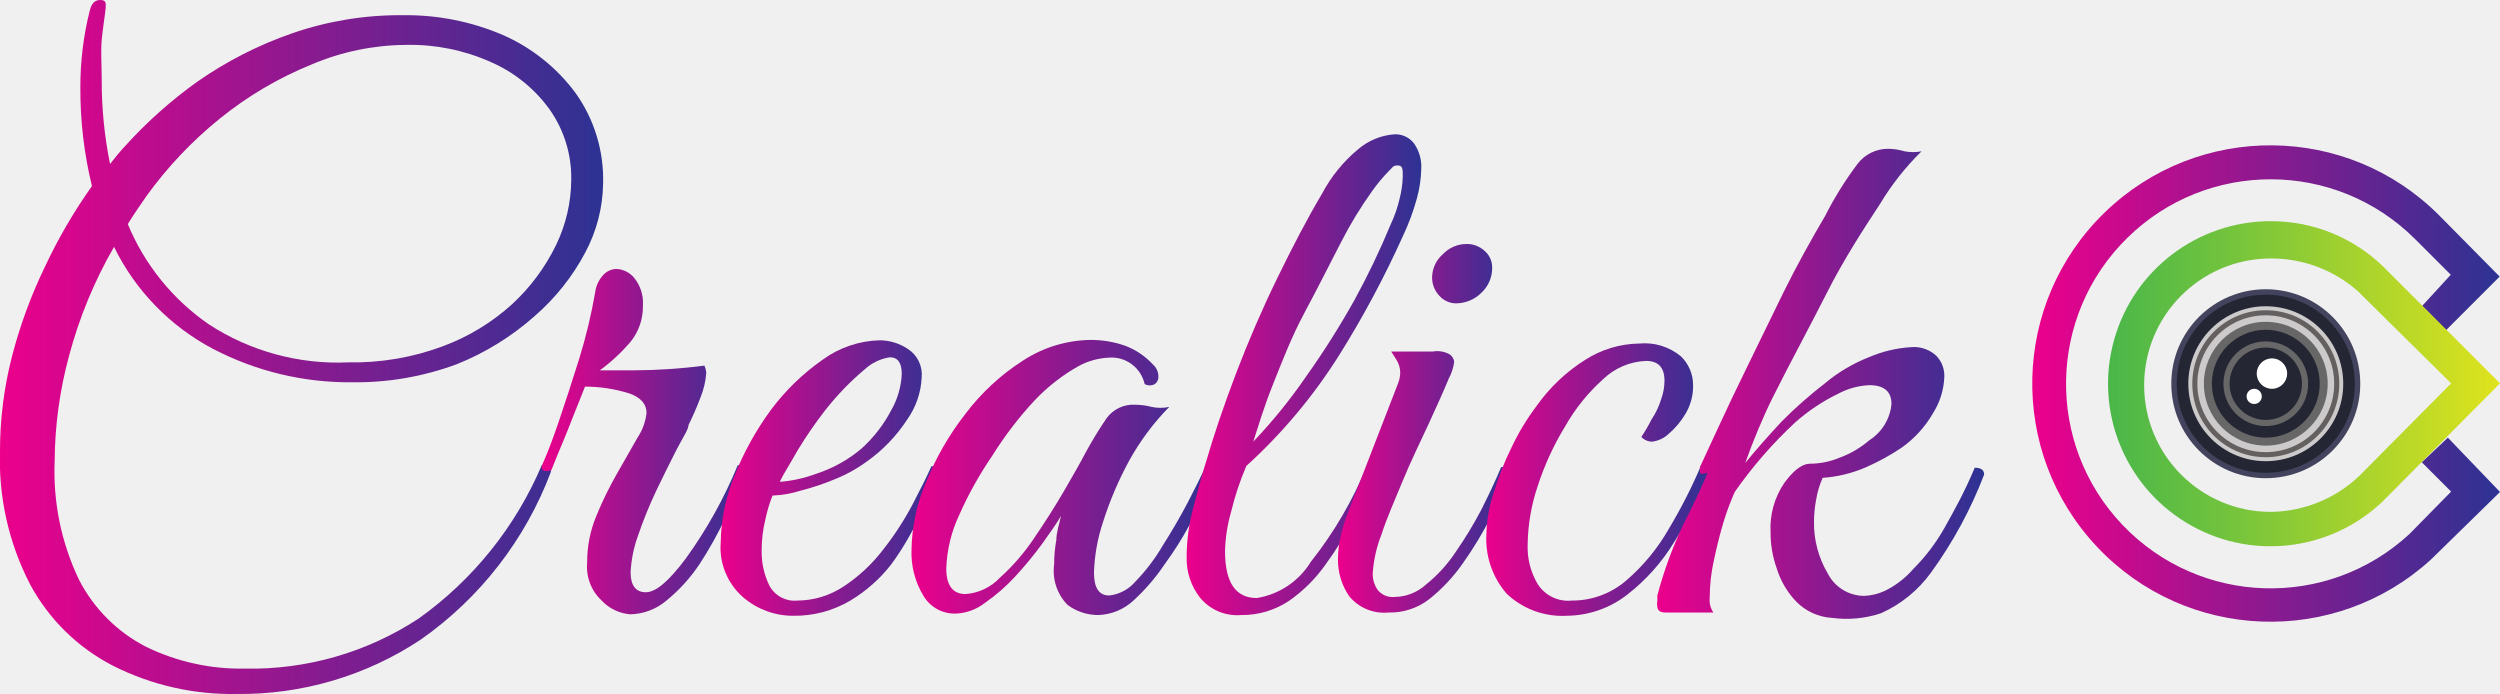
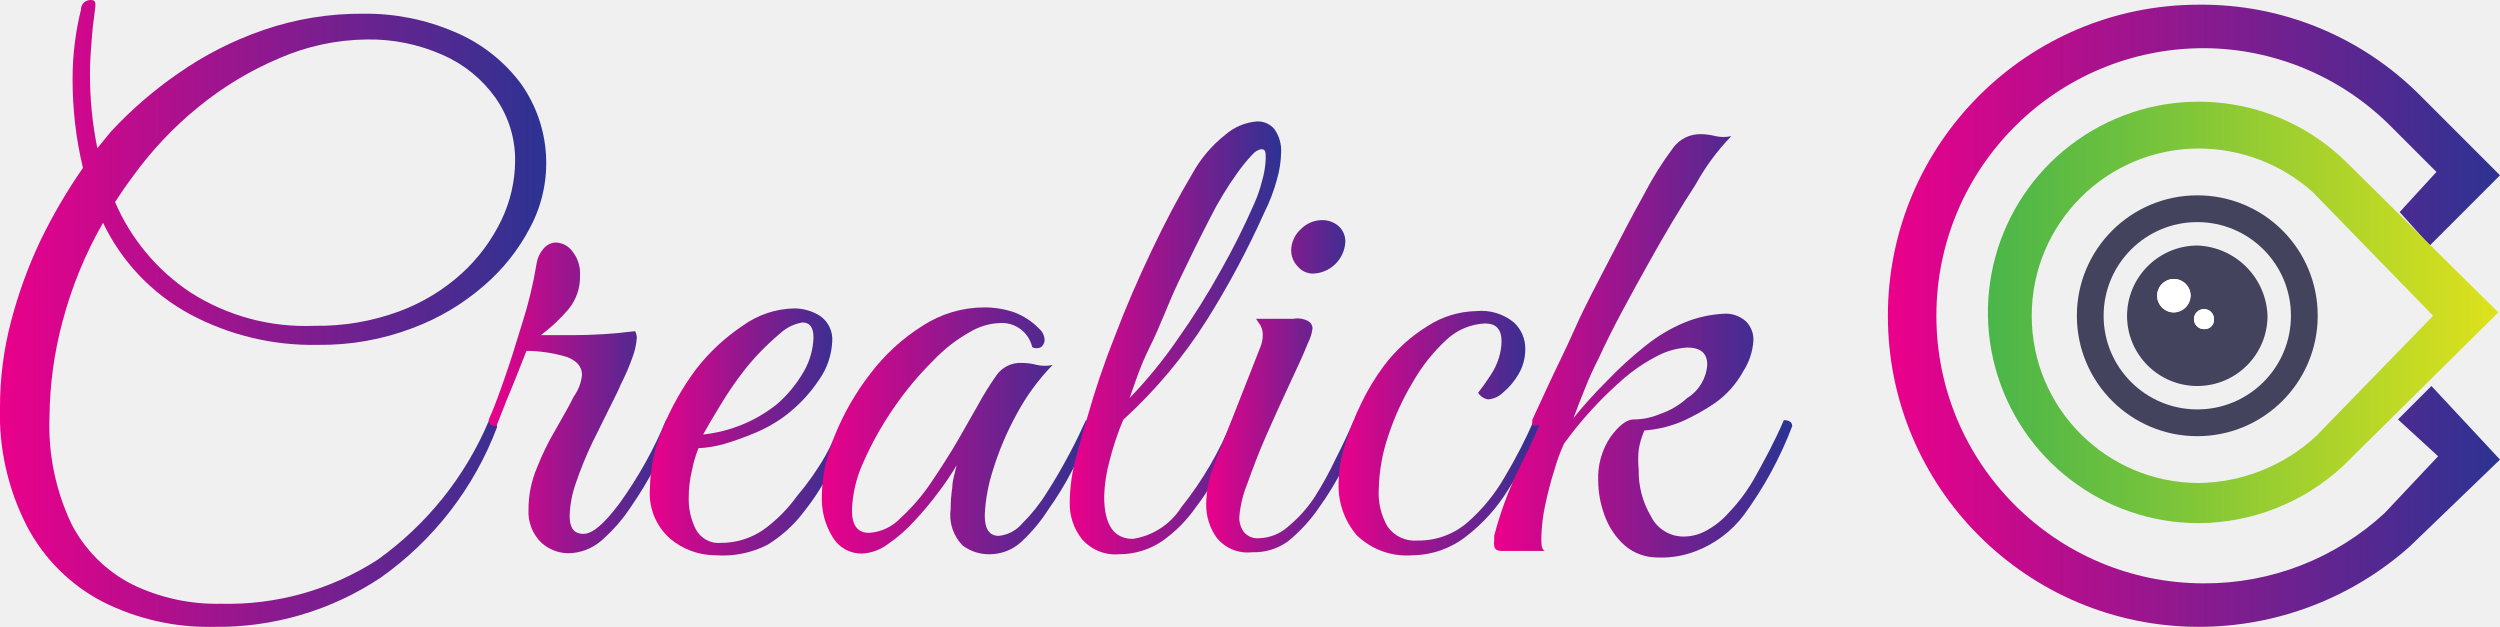
- <svg xmlns="http://www.w3.org/2000/svg" xmlns:xlink="http://www.w3.org/1999/xlink" viewBox="0 0 69.06 19.17">
+ <svg xmlns="http://www.w3.org/2000/svg" xmlns:xlink="http://www.w3.org/1999/xlink" id="Layer_1" data-name="Layer 1" viewBox="0 0 74.74 18.74">
  <defs>
-     <linearGradient id="a" x1="0.38" y1="9.99" x2="17.07" y2="9.99" gradientUnits="userSpaceOnUse">
-       <stop offset="0" stop-color="#ec008c" />
-       <stop offset="1" stop-color="#2c3393" />
+     <linearGradient id="linear-gradient" x1="56.8" y1="12.3" x2="75.04" y2="12.3" gradientTransform="matrix(1, 0, 0, -1, 0, 22)" gradientUnits="userSpaceOnUse">
+       <stop offset="0" stop-color="#eb008b" />
+       <stop offset="1" stop-color="#2c3392" />
    </linearGradient>
-     <linearGradient id="b" x1="15.35" y1="12.6" x2="21.04" y2="12.6" xlink:href="#a" />
-     <linearGradient id="c" x1="20.29" y1="13.62" x2="26.42" y2="13.62" xlink:href="#a" />
-     <linearGradient id="d" x1="25.56" y1="13.61" x2="33.94" y2="13.61" xlink:href="#a" />
-     <linearGradient id="e" x1="33.16" y1="10.76" x2="39.65" y2="10.76" xlink:href="#a" />
-     <linearGradient id="f" x1="37.34" y1="12.24" x2="42.1" y2="12.24" xlink:href="#a" />
-     <linearGradient id="g" x1="41.39" y1="13.66" x2="47.63" y2="13.66" xlink:href="#a" />
-     <linearGradient id="h" x1="46.16" y1="11.01" x2="55.19" y2="11.01" xlink:href="#a" />
-     <linearGradient id="i" x1="56.54" y1="11.01" x2="69.44" y2="11.01" xlink:href="#a" />
-     <linearGradient id="j" x1="58.62" y1="11.01" x2="69.44" y2="11.01" gradientUnits="userSpaceOnUse">
-       <stop offset="0.01" stop-color="#4bb749" />
-       <stop offset="0.3" stop-color="#72c33d" />
-       <stop offset="0.93" stop-color="#d4e020" />
-       <stop offset="1" stop-color="#e0e31c" />
+     <linearGradient id="linear-gradient-2" x1="59.75" y1="12.4" x2="75.04" y2="12.4" gradientTransform="matrix(1, 0, 0, -1, 0, 22)" gradientUnits="userSpaceOnUse">
+       <stop offset="0.01" stop-color="#4bb649" />
+       <stop offset="0.3" stop-color="#72c23d" />
+       <stop offset="0.93" stop-color="#d4df1f" />
+       <stop offset="1" stop-color="#dfe21c" />
    </linearGradient>
+     <linearGradient id="linear-gradient-3" x1="0.31" y1="9.61" x2="16.6" y2="9.61" gradientTransform="matrix(1, 0, 0, 1, 0, 0)" xlink:href="#linear-gradient" />
+     <linearGradient id="linear-gradient-4" x1="14.92" y1="12.15" x2="20.47" y2="12.15" gradientTransform="matrix(1, 0, 0, 1, 0, 0)" xlink:href="#linear-gradient" />
+     <linearGradient id="linear-gradient-5" x1="19.74" y1="13.15" x2="25.72" y2="13.15" gradientTransform="matrix(1, 0, 0, 1, 0, 0)" xlink:href="#linear-gradient" />
+     <linearGradient id="linear-gradient-6" x1="24.88" y1="13.14" x2="33.05" y2="13.14" gradientTransform="matrix(1, 0, 0, 1, 0, 0)" xlink:href="#linear-gradient" />
+     <linearGradient id="linear-gradient-7" x1="32.29" y1="10.36" x2="38.63" y2="10.36" gradientTransform="matrix(1, 0, 0, 1, 0, 0)" xlink:href="#linear-gradient" />
+     <linearGradient id="linear-gradient-8" x1="36.37" y1="11.81" x2="41.02" y2="11.81" gradientTransform="matrix(1, 0, 0, 1, 0, 0)" xlink:href="#linear-gradient" />
+     <linearGradient id="linear-gradient-9" x1="40.33" y1="13.19" x2="46.41" y2="13.19" gradientTransform="matrix(1, 0, 0, 1, 0, 0)" xlink:href="#linear-gradient" />
+     <linearGradient id="linear-gradient-10" x1="44.98" y1="10.6" x2="53.79" y2="10.6" gradientTransform="matrix(1, 0, 0, 1, 0, 0)" xlink:href="#linear-gradient" />
  </defs>
-   <path d="M6.91,19.58a7.27,7.27,0,0,1-3.39-.77,5.41,5.41,0,0,1-2.31-2.26,7.48,7.48,0,0,1-.83-3.69,10.47,10.47,0,0,1,.33-2.6,13.34,13.34,0,0,1,.92-2.5A14.39,14.39,0,0,1,2.92,5.55,11.23,11.23,0,0,1,2.6,2.82,8.61,8.61,0,0,1,2.86.7C2.91.5,3,.41,3.15.41s.16.07.15.21-.08.57-.11.89,0,.69,0,1.12a11.45,11.45,0,0,0,.23,2.31c.14-.18.28-.35.42-.5a12.4,12.4,0,0,1,2-1.78A10.69,10.69,0,0,1,8.45,1.33a9.09,9.09,0,0,1,3.06-.5,6.78,6.78,0,0,1,2.77.55,5,5,0,0,1,2,1.6,4.11,4.11,0,0,1,.76,2.51,4.16,4.16,0,0,1-.49,1.89,6.11,6.11,0,0,1-1.41,1.77A7.36,7.36,0,0,1,13,10.47a8,8,0,0,1-2.89.5,8.13,8.13,0,0,1-3.84-.92A6.33,6.33,0,0,1,3.53,7.23a12.41,12.41,0,0,0-1.24,3,11.36,11.36,0,0,0-.4,2.91,6.93,6.93,0,0,0,.67,3.28,4.28,4.28,0,0,0,1.86,1.86,6,6,0,0,0,2.72.6,8.45,8.45,0,0,0,4.8-1.38,10,10,0,0,0,3.41-4.25c.17,0,.25.06.25.19A9.93,9.93,0,0,1,12,18.08,9,9,0,0,1,6.91,19.58ZM4.43,5.82c-.18.26-.36.52-.52.78A6.28,6.28,0,0,0,6.15,9.37,6.52,6.52,0,0,0,10,10.42a7.09,7.09,0,0,0,2.6-.44,5.9,5.9,0,0,0,1.93-1.17,5.49,5.49,0,0,0,1.21-1.63,4.19,4.19,0,0,0,.42-1.8,3.27,3.27,0,0,0-.6-1.95,3.94,3.94,0,0,0-1.63-1.31,5.45,5.45,0,0,0-2.33-.47,6.78,6.78,0,0,0-2.61.54A10,10,0,0,0,6.46,3.68,11.1,11.1,0,0,0,4.43,5.82Z" transform="translate(-0.38 -0.41)" style="fill:url(#a)" />
-   <path d="M15.37,13.22c.11-.24.26-.62.44-1.15s.37-1.11.57-1.75a14.6,14.6,0,0,0,.44-1.83A.87.87,0,0,1,17.05,8a.5.5,0,0,1,.36-.16.67.67,0,0,1,.5.26,1.09,1.09,0,0,1,.23.75,1.54,1.54,0,0,1-.34,1,5,5,0,0,1-.85.79l.44,0h.5a15.7,15.7,0,0,0,1.95-.13.67.67,0,0,1,.05.19,2.21,2.21,0,0,1-.16.69,7.86,7.86,0,0,1-.33.76c0,.12-.16.35-.33.68s-.35.7-.55,1.11A12,12,0,0,0,18,15.22a3.43,3.43,0,0,0-.2,1c0,.36.14.55.42.55s.64-.31,1.11-.94a12.52,12.52,0,0,0,1.43-2.57c.17,0,.25.06.25.19a12,12,0,0,1-.58,1.24A10.66,10.66,0,0,1,19.7,16a4.6,4.6,0,0,1-.91,1,1.6,1.6,0,0,1-1,.38A1.22,1.22,0,0,1,17,17a1.28,1.28,0,0,1-.4-1.06,3.27,3.27,0,0,1,.25-1.27,9.77,9.77,0,0,1,.57-1.17l.57-1a1.54,1.54,0,0,0,.25-.68c0-.25-.16-.43-.47-.54a4.07,4.07,0,0,0-1.23-.19c-.26.64-.44,1.12-.57,1.43s-.25.6-.36.88C15.38,13.47,15.3,13.38,15.37,13.22Z" transform="translate(-0.38 -0.41)" style="fill:url(#b)" />
-   <path d="M22.3,17.42a2.11,2.11,0,0,1-1.39-.51,1.82,1.82,0,0,1-.62-1.53,4.92,4.92,0,0,1,.38-1.83,8.13,8.13,0,0,1,1-1.81,6.25,6.25,0,0,1,1.43-1.39,2.79,2.79,0,0,1,1.59-.54,1.42,1.42,0,0,1,.77.24.84.84,0,0,1,.38.79,2.18,2.18,0,0,1-.4,1.16,4.28,4.28,0,0,1-1.13,1.17,3.93,3.93,0,0,1-.8.45,7,7,0,0,1-1,.34,3.06,3.06,0,0,1-.79.14,3.93,3.93,0,0,0-.2.67,3.55,3.55,0,0,0-.1.86,2.11,2.11,0,0,0,.21.95.79.79,0,0,0,.78.42,2.33,2.33,0,0,0,1.29-.4,4.44,4.44,0,0,0,1.07-1,8.21,8.21,0,0,0,.81-1.24c.22-.42.4-.78.53-1.07.16,0,.25.06.25.19-.18.39-.39.82-.62,1.28A7.83,7.83,0,0,1,25,16a4.11,4.11,0,0,1-1.13,1A3,3,0,0,1,22.3,17.42Zm-.38-3.7a3.66,3.66,0,0,0,1-.22,3.73,3.73,0,0,0,1.26-.7A3.78,3.78,0,0,0,25,11.74a2.2,2.2,0,0,0,.29-1c0-.31-.11-.46-.33-.46a1.31,1.31,0,0,0-.69.33,7.63,7.63,0,0,0-1.1,1.14,11.56,11.56,0,0,0-.75,1.09C22.19,13.25,22,13.54,21.92,13.72Z" transform="translate(-0.38 -0.41)" style="fill:url(#c)" />
-   <path d="M30.72,17.4a1.42,1.42,0,0,1-.85-.28A1.34,1.34,0,0,1,29.5,16a3.55,3.55,0,0,1,.06-.67c0-.21.08-.44.13-.67-.12.21-.3.46-.52.77a10.32,10.32,0,0,1-.75.91,5.1,5.1,0,0,1-.84.73,1.39,1.39,0,0,1-.81.29,1,1,0,0,1-.88-.49,2.29,2.29,0,0,1-.33-1.29,4.91,4.91,0,0,1,.4-1.85,7.84,7.84,0,0,1,1.09-1.89,6.14,6.14,0,0,1,1.59-1.47,3.5,3.5,0,0,1,1.89-.57,2.88,2.88,0,0,1,.93.16,2,2,0,0,1,.77.52.44.44,0,0,1,.15.33.24.24,0,0,1-.1.21.29.29,0,0,1-.28,0,.94.94,0,0,0-1-.73,1.93,1.93,0,0,0-.82.23,5.17,5.17,0,0,0-1.21.94A10.07,10.07,0,0,0,27.79,13a10.25,10.25,0,0,0-.91,1.63,3.75,3.75,0,0,0-.36,1.49c0,.46.18.7.53.7a1.44,1.44,0,0,0,.95-.45,5.84,5.84,0,0,0,.95-1.1c.3-.44.58-.88.83-1.31s.45-.78.59-1.05a11.12,11.12,0,0,1,.58-.95.91.91,0,0,1,.78-.37,1.82,1.82,0,0,1,.46.06,1.15,1.15,0,0,0,.49,0,6.8,6.8,0,0,0-1.11,1.49,9.62,9.62,0,0,0-.72,1.69,4.88,4.88,0,0,0-.25,1.4q0,.63.42.63a1.11,1.11,0,0,0,.72-.38,5.27,5.27,0,0,0,.76-1c.24-.38.47-.77.68-1.17s.38-.75.5-1l.18,0s.08.07.08.17a1.26,1.26,0,0,1-.08.18L33.7,14c-.11.23-.26.53-.46.91A9.36,9.36,0,0,1,32.55,16a5.54,5.54,0,0,1-.86,1A1.5,1.5,0,0,1,30.72,17.4Z" transform="translate(-0.38 -0.41)" style="fill:url(#d)" />
-   <path d="M34.67,17.4a1.33,1.33,0,0,1-1.14-.48,1.74,1.74,0,0,1-.37-1.12,5.28,5.28,0,0,1,.19-1.39c.12-.47.23-.87.33-1.19.23-.79.51-1.62.85-2.51s.72-1.77,1.14-2.63.82-1.63,1.23-2.32a4.07,4.07,0,0,1,1-1.23,1.74,1.74,0,0,1,1-.41.65.65,0,0,1,.54.25,1.12,1.12,0,0,1,.2.72,3.3,3.3,0,0,1-.12.8,6.33,6.33,0,0,1-.39,1.05,27.39,27.39,0,0,1-1.75,3.27,14.71,14.71,0,0,1-2.57,3.07,7.76,7.76,0,0,0-.42,1.26,4.34,4.34,0,0,0-.17,1.09c0,.87.29,1.3.88,1.3a2.15,2.15,0,0,0,1.49-1,10.89,10.89,0,0,0,1.56-2.68.45.45,0,0,1,.16,0c.06,0,.09.07.09.16-.16.38-.35.79-.58,1.25A9.55,9.55,0,0,1,37,16a4.1,4.1,0,0,1-1,1A2.33,2.33,0,0,1,34.67,17.4ZM35,12.61a14.44,14.44,0,0,0,1.46-1.8,23,23,0,0,0,1.34-2.12,21.3,21.3,0,0,0,1-2.09,3.5,3.5,0,0,0,.24-.69,2.79,2.79,0,0,0,.09-.63c0-.2,0-.3-.14-.3s-.14.06-.25.16a4.48,4.48,0,0,0-.45.54,11,11,0,0,0-.87,1.43c-.31.6-.63,1.24-1,1.93s-.62,1.35-.88,2S35.14,12.19,35,12.61Z" transform="translate(-0.38 -0.41)" style="fill:url(#e)" />
-   <path d="M38.74,17.33a1.25,1.25,0,0,1-1.09-.45,1.77,1.77,0,0,1-.31-1,2.85,2.85,0,0,1,.07-.64,4.27,4.27,0,0,1,.18-.6L39,11a.88.88,0,0,0,.06-.29.67.67,0,0,0-.11-.37l-.14-.22,1.15,0a.71.71,0,0,1,.45.07.28.28,0,0,1,.14.22,1.35,1.35,0,0,1-.15.46c-.14.34-.33.76-.56,1.26s-.48,1-.71,1.56-.43,1-.59,1.49a3.56,3.56,0,0,0-.24,1.07.76.76,0,0,0,.14.46.53.53,0,0,0,.47.19,1.31,1.31,0,0,0,.87-.35,3.91,3.91,0,0,0,.81-.89,11,11,0,0,0,.71-1.17c.21-.42.4-.82.55-1.18.17,0,.25.06.25.19q-.21.53-.54,1.2a10.22,10.22,0,0,1-.77,1.27,4.7,4.7,0,0,1-.94,1A1.76,1.76,0,0,1,38.74,17.33Zm1.87-8.54a.62.62,0,0,1-.47-.21.73.73,0,0,1-.2-.51.86.86,0,0,1,.3-.64.9.9,0,0,1,.65-.28.71.71,0,0,1,.5.19.6.6,0,0,1,.21.48.93.93,0,0,1-.29.67A1,1,0,0,1,40.61,8.79Z" transform="translate(-0.38 -0.41)" style="fill:url(#f)" />
-   <path d="M43.66,17.42A2.23,2.23,0,0,1,42,16.81a2.3,2.3,0,0,1-.56-1.64,3.8,3.8,0,0,1,.19-1.11,7.86,7.86,0,0,1,.5-1.28,6.49,6.49,0,0,1,.7-1.16,4.71,4.71,0,0,1,1.34-1.27,2.83,2.83,0,0,1,1.49-.45,1.57,1.57,0,0,1,1.15.35,1.1,1.1,0,0,1,.34.8,1.48,1.48,0,0,1-.21.79,2.21,2.21,0,0,1-.47.56.81.81,0,0,1-.45.21.41.41,0,0,1-.3-.13A4.33,4.33,0,0,0,46,12a2.08,2.08,0,0,0,.27-.57,1.51,1.51,0,0,0,.09-.5c0-.37-.17-.55-.51-.55a1.81,1.81,0,0,0-1.18.5,5.15,5.15,0,0,0-1.05,1.3,7.71,7.71,0,0,0-.76,1.65,5.25,5.25,0,0,0-.28,1.61,2,2,0,0,0,.28,1.11,1,1,0,0,0,.94.45,2.28,2.28,0,0,0,1.51-.56A5.44,5.44,0,0,0,46.49,15a14.08,14.08,0,0,0,.88-1.73.47.47,0,0,1,.17,0c.06,0,.09.07.09.16a11.88,11.88,0,0,1-1,1.95,5.39,5.39,0,0,1-1.29,1.45A2.76,2.76,0,0,1,43.66,17.42Z" transform="translate(-0.38 -0.41)" style="fill:url(#g)" />
-   <path d="M51,17.48a1.52,1.52,0,0,1-1-.45,2.31,2.31,0,0,1-.54-.92,2.91,2.91,0,0,1-.17-1,2.21,2.21,0,0,1,.38-1.36c.25-.34.48-.52.69-.53a2.14,2.14,0,0,0,.82-.16,2.69,2.69,0,0,0,.84-.49,1.33,1.33,0,0,0,.61-1c0-.35-.21-.52-.61-.52a2,2,0,0,0-.85.23,5.28,5.28,0,0,0-1.19.79A12,12,0,0,0,48.3,14a7.54,7.54,0,0,0-.3.8c-.11.36-.2.73-.28,1.11a4.62,4.62,0,0,0-.11,1,.61.61,0,0,0,.1.42H46.39c-.16,0-.23-.06-.23-.19a.16.16,0,0,1,0-.1.85.85,0,0,0,0-.17,11.35,11.35,0,0,1,.7-1.93c.28-.56.5-1,.69-1.47q-.2.06-.21,0a.61.61,0,0,1,0-.16l.5-1.08c.23-.5.5-1.07.82-1.72s.65-1.34,1-2.05S50.43,7,50.8,6.37a9.59,9.59,0,0,1,.89-1.43,1.06,1.06,0,0,1,.85-.42,1.6,1.6,0,0,1,.45.07,1.27,1.27,0,0,0,.47,0,7.32,7.32,0,0,0-1.15,1.46c-.46.7-1,1.53-1.47,2.46s-1,1.9-1.49,2.88c-.14.28-.27.57-.4.88s-.25.62-.36.93c.3-.37.63-.74,1-1.14A12.08,12.08,0,0,1,50.79,11,4.38,4.38,0,0,1,52,10.28,3.47,3.47,0,0,1,53.17,10a.9.9,0,0,1,.7.24.79.79,0,0,1,.22.58,2,2,0,0,1-.31,1,3,3,0,0,1-.86.95,6.2,6.2,0,0,1-1,.55,3.65,3.65,0,0,1-1.19.29,2.29,2.29,0,0,0-.18.6,3.21,3.21,0,0,0-.06.6,2.71,2.71,0,0,0,.38,1.44,1.13,1.13,0,0,0,1,.62,1.49,1.49,0,0,0,.64-.17,2.49,2.49,0,0,0,.72-.57A5.28,5.28,0,0,0,54.09,15c.28-.5.56-1,.84-1.67.17,0,.26.06.26.19a11.77,11.77,0,0,1-1.47,2.71,3.42,3.42,0,0,1-1.38,1.12A3,3,0,0,1,51,17.48Z" transform="translate(-0.38 -0.41)" style="fill:url(#h)" />
-   <path d="M66.18,14.27a4.48,4.48,0,1,1,0-6.48" transform="translate(-0.38 -0.41)" style="fill:none" />
-   <path d="M67.28,13.18l.81.81-1.15,1.17A5.65,5.65,0,1,1,67.08,7l1,1-.79.86.66.67,1.48-1.48L67.76,6.36a6.58,6.58,0,1,0-.22,9.5L69.44,14,68,12.5Z" transform="translate(-0.38 -0.41)" style="fill:url(#i)" />
-   <circle cx="62.59" cy="10.6" r="2.61" style="fill:#43435e" />
-   <circle cx="62.59" cy="10.6" r="2.46" style="fill:#242633" />
-   <circle cx="62.59" cy="10.6" r="2.14" style="fill:#cccacb" />
-   <circle cx="62.59" cy="10.6" r="2.03" style="fill:#64605f" />
-   <circle cx="62.59" cy="10.6" r="1.89" style="fill:#cccacb" />
-   <circle cx="62.59" cy="10.6" r="1.71" style="fill:#676767" />
-   <circle cx="62.59" cy="10.6" r="1.49" style="fill:#242633" />
-   <circle cx="62.59" cy="10.6" r="1.17" style="fill:#676767" />
-   <circle cx="62.59" cy="10.6" r="1" style="fill:#242633" />
-   <circle cx="62.76" cy="10.32" r="0.42" style="fill:#fff" />
-   <circle cx="62.27" cy="10.95" r="0.21" style="fill:#fff" />
-   <path d="M66.22,7.78a4.44,4.44,0,0,0-3.11-1.26,4.49,4.49,0,1,0,3.07,7.76L69.44,11Zm-.66,5.77a3.61,3.61,0,0,1-2.45,1,3.5,3.5,0,1,1,0-7,3.6,3.6,0,0,1,2.41.91L68.09,11Z" transform="translate(-0.38 -0.41)" style="fill:url(#j)" />
+   <path d="M70.45,14.3a6.13,6.13,0,0,1-4.3,1.7,6.3,6.3,0,1,1,4.4-10.8" transform="translate(-0.31 -0.26)" style="fill:none" />
+   <path d="M72,12.8l1.2,1.1-1.6,1.7a7.91,7.91,0,0,1-5.4,2.1,8,8,0,0,1,0-16A7.94,7.94,0,0,1,71.75,4l1.4,1.4-1.1,1.2.9,1,2.1-2.1-2.4-2.4A9.21,9.21,0,0,0,66.05.4a9.3,9.3,0,1,0,0,18.6,9.48,9.48,0,0,0,6.3-2.4l2.7-2.6L73,11.8Z" transform="translate(-0.31 -0.26)" style="fill:url(#linear-gradient)" />
+   <path d="M70.45,5.1a6.3,6.3,0,1,0-4.4,10.8,6.4,6.4,0,0,0,4.3-1.7L75,9.6Zm-.9,8.2a5.27,5.27,0,0,1-3.5,1.4,5,5,0,0,1-5-5,5,5,0,0,1,5-5A5.13,5.13,0,0,1,69.45,6l3.6,3.7Z" transform="translate(-0.31 -0.26)" style="fill:url(#linear-gradient-2)" />
+   <path d="M66,6.1a3.6,3.6,0,1,0,3.6,3.6A3.59,3.59,0,0,0,66,6.1Zm0,6.4a2.8,2.8,0,1,1,2.8-2.8A2.8,2.8,0,0,1,66,12.5Z" transform="translate(-0.31 -0.26)" style="fill:#43435e" />
+   <path d="M66,7.6a2.11,2.11,0,0,0-2.1,2.1,2.1,2.1,0,1,0,4.2,0A2.18,2.18,0,0,0,66,7.6Zm-.7,2a.5.5,0,1,1,.5-.5A.54.54,0,0,1,65.3,9.6Zm.9.5a.3.3,0,1,1,.3-.3A.27.27,0,0,1,66.2,10.1Z" transform="translate(-0.31 -0.26)" style="fill:#43435e" />
+   <circle cx="65.89" cy="9.54" r="0.3" style="fill:#fff" />
+   <circle cx="64.99" cy="8.84" r="0.5" style="fill:#fff" />
+   <path d="M6.68,19a7,7,0,0,1-3.3-.75A5.32,5.32,0,0,1,1.12,16a7.3,7.3,0,0,1-.81-3.59A10.06,10.06,0,0,1,.64,9.87a13.67,13.67,0,0,1,.89-2.44A16,16,0,0,1,2.79,5.28a11.22,11.22,0,0,1-.31-2.66A8.63,8.63,0,0,1,2.73.55c0-.19.15-.29.29-.29s.15.07.14.2-.08.57-.1.88S3,2,3,2.43a11,11,0,0,0,.22,2.26l.41-.5a12.18,12.18,0,0,1,2-1.73,10.21,10.21,0,0,1,2.55-1.3,8.91,8.91,0,0,1,3-.49,6.69,6.69,0,0,1,2.71.54,4.77,4.77,0,0,1,2,1.56,4.1,4.1,0,0,1,.27,4.29,5.85,5.85,0,0,1-1.37,1.73,6.93,6.93,0,0,1-2.15,1.28,7.66,7.66,0,0,1-2.82.5A7.76,7.76,0,0,1,6,9.66,6.1,6.1,0,0,1,3.39,6.92,12.16,12.16,0,0,0,2.18,9.87a11.33,11.33,0,0,0-.39,2.85,6.85,6.85,0,0,0,.65,3.19,4.16,4.16,0,0,0,1.82,1.82,5.77,5.77,0,0,0,2.65.58A8.26,8.26,0,0,0,11.59,17a9.76,9.76,0,0,0,3.33-4.15c.16,0,.25.06.25.18a9.7,9.7,0,0,1-3.48,4.5A8.78,8.78,0,0,1,6.68,19ZM4.27,5.55c-.18.24-.35.49-.52.75A6.16,6.16,0,0,0,6,9a6.37,6.37,0,0,0,3.71,1,7,7,0,0,0,2.53-.43,5.77,5.77,0,0,0,1.88-1.14,5.22,5.22,0,0,0,1.18-1.59,4.14,4.14,0,0,0,.41-1.75,3.21,3.21,0,0,0-.59-1.91,3.8,3.8,0,0,0-1.58-1.28,5.37,5.37,0,0,0-2.28-.46A6.74,6.74,0,0,0,8.66,2,9.94,9.94,0,0,0,6.24,3.46,10.84,10.84,0,0,0,4.27,5.55Z" transform="translate(-0.31 -0.26)" style="fill:url(#linear-gradient-3)" />
+   <path d="M14.94,12.76c.11-.23.25-.61.43-1.12s.36-1.08.55-1.71a12.35,12.35,0,0,0,.43-1.78.9.9,0,0,1,.23-.48.49.49,0,0,1,.35-.16.65.65,0,0,1,.49.26,1.06,1.06,0,0,1,.23.73,1.52,1.52,0,0,1-.34,1,5.21,5.21,0,0,1-.83.78l.43,0h.49a14.91,14.91,0,0,0,1.9-.12.62.62,0,0,1,.05.18,2.16,2.16,0,0,1-.16.68,6.36,6.36,0,0,1-.32.73c-.05.13-.16.35-.32.67s-.34.68-.54,1.09a11.26,11.26,0,0,0-.48,1.18,3.21,3.21,0,0,0-.19,1c0,.35.13.53.41.53s.62-.3,1.08-.91a12.47,12.47,0,0,0,1.4-2.51q.24,0,.24.18c-.15.37-.34.78-.56,1.21a11.66,11.66,0,0,1-.75,1.24,4.9,4.9,0,0,1-.88,1,1.54,1.54,0,0,1-1,.37,1.23,1.23,0,0,1-.78-.31,1.28,1.28,0,0,1-.39-1,3.19,3.19,0,0,1,.25-1.24,7.89,7.89,0,0,1,.55-1.13c.2-.36.39-.67.55-1a1.34,1.34,0,0,0,.25-.65c0-.25-.16-.43-.46-.54a4.22,4.22,0,0,0-1.2-.18c-.25.63-.43,1.09-.56,1.39l-.34.86C15,13,14.87,12.92,14.94,12.76Z" transform="translate(-0.31 -0.26)" style="fill:url(#linear-gradient-4)" />
+   <path d="M21.7,16.86a2.1,2.1,0,0,1-1.36-.5,1.8,1.8,0,0,1-.6-1.49,4.77,4.77,0,0,1,.37-1.78,8.07,8.07,0,0,1,1-1.78A5.91,5.91,0,0,1,22.51,10a2.72,2.72,0,0,1,1.55-.52,1.45,1.45,0,0,1,.76.22.85.85,0,0,1,.37.78,2.16,2.16,0,0,1-.39,1.13,4.43,4.43,0,0,1-1.11,1.15,4.26,4.26,0,0,1-.78.43,8.86,8.86,0,0,1-.94.34,3.48,3.48,0,0,1-.78.13,3.74,3.74,0,0,0-.19.65,3.44,3.44,0,0,0-.1.84,2,2,0,0,0,.21.93.77.77,0,0,0,.76.41,2.23,2.23,0,0,0,1.26-.39,4.42,4.42,0,0,0,1-1A8.08,8.08,0,0,0,25,13.86c.22-.41.39-.75.51-1,.17,0,.25.06.25.18-.18.39-.38.8-.61,1.25a6.89,6.89,0,0,1-.8,1.26,3.94,3.94,0,0,1-1.1,1A2.94,2.94,0,0,1,21.7,16.86Zm-.37-3.61a4.27,4.27,0,0,0,2.2-.9,3.8,3.8,0,0,0,.82-1,2.16,2.16,0,0,0,.28-1q0-.45-.33-.45a1.3,1.3,0,0,0-.67.33,7.56,7.56,0,0,0-1.07,1.1,10.57,10.57,0,0,0-.73,1.07C21.59,12.79,21.43,13.07,21.33,13.25Z" transform="translate(-0.31 -0.26)" style="fill:url(#linear-gradient-5)" />
+   <path d="M29.92,16.83a1.32,1.32,0,0,1-.83-.26,1.3,1.3,0,0,1-.36-1.09,4.4,4.4,0,0,1,.05-.65c0-.21.08-.43.13-.66a8.4,8.4,0,0,1-.51.76,9.72,9.72,0,0,1-.73.88,4.5,4.5,0,0,1-.82.72,1.4,1.4,0,0,1-.78.28,1,1,0,0,1-.86-.48,2.18,2.18,0,0,1-.33-1.26,4.8,4.8,0,0,1,.39-1.8,7.76,7.76,0,0,1,1.06-1.84A5.9,5.9,0,0,1,27.89,10a3.4,3.4,0,0,1,1.84-.55,2.76,2.76,0,0,1,.91.15,2.06,2.06,0,0,1,.75.5.46.46,0,0,1,.15.33.28.28,0,0,1-.11.21.28.28,0,0,1-.26,0,.93.93,0,0,0-1-.72,1.82,1.82,0,0,0-.8.23,4.69,4.69,0,0,0-1.18.91,9.63,9.63,0,0,0-1.17,1.41,9.77,9.77,0,0,0-.89,1.59,3.72,3.72,0,0,0-.35,1.45c0,.46.17.68.51.68a1.41,1.41,0,0,0,.93-.43,5.94,5.94,0,0,0,.93-1.08c.29-.43.56-.85.81-1.28l.57-1a9,9,0,0,1,.57-.92.87.87,0,0,1,.76-.37,1.74,1.74,0,0,1,.45.06,1.06,1.06,0,0,0,.47,0,6.48,6.48,0,0,0-1.07,1.46A8.85,8.85,0,0,0,30,14.3a5.06,5.06,0,0,0-.25,1.37c0,.41.14.61.42.61a1.05,1.05,0,0,0,.7-.37,5,5,0,0,0,.74-.93c.24-.37.46-.76.67-1.15s.36-.72.49-1l.17,0c.05,0,.07.07.07.16a.45.45,0,0,1-.07.18c0,.06-.08.16-.15.32l-.45.88a9.47,9.47,0,0,1-.68,1.11,5,5,0,0,1-.84,1A1.4,1.4,0,0,1,29.92,16.83Z" transform="translate(-0.31 -0.26)" style="fill:url(#linear-gradient-6)" />
+   <path d="M33.77,16.83a1.32,1.32,0,0,1-1.12-.46,1.7,1.7,0,0,1-.36-1.09,5.36,5.36,0,0,1,.19-1.35q.18-.7.33-1.17a24.48,24.48,0,0,1,.83-2.45c.33-.87.7-1.72,1.1-2.56s.8-1.6,1.2-2.27a3.85,3.85,0,0,1,1-1.19,1.64,1.64,0,0,1,.95-.4.65.65,0,0,1,.52.23,1.11,1.11,0,0,1,.2.71,3.09,3.09,0,0,1-.12.78,5.24,5.24,0,0,1-.38,1,26.21,26.21,0,0,1-1.71,3.2,14.5,14.5,0,0,1-2.51,3,8.45,8.45,0,0,0-.41,1.23,4.53,4.53,0,0,0-.16,1.06c0,.85.29,1.27.86,1.27a2.09,2.09,0,0,0,1.45-.95,10.33,10.33,0,0,0,1.52-2.61.41.41,0,0,1,.16,0,.14.14,0,0,1,.09.15c-.15.37-.34.78-.57,1.22a7.37,7.37,0,0,1-.78,1.26,4.08,4.08,0,0,1-1,1A2.29,2.29,0,0,1,33.77,16.83Zm.31-4.67a13.68,13.68,0,0,0,1.43-1.75,21.86,21.86,0,0,0,1.3-2.07,21.53,21.53,0,0,0,1-2,4,4,0,0,0,.23-.67A2.71,2.71,0,0,0,38.15,5c0-.19,0-.28-.14-.28a.49.49,0,0,0-.25.15,5.34,5.34,0,0,0-.43.52,10.17,10.17,0,0,0-.85,1.4c-.3.58-.61,1.21-.93,1.88S35,10,34.69,10.62,34.23,11.75,34.08,12.16Z" transform="translate(-0.31 -0.26)" style="fill:url(#linear-gradient-7)" />
+   <path d="M37.74,16.77a1.18,1.18,0,0,1-1.06-.44,1.68,1.68,0,0,1-.31-1,3.47,3.47,0,0,1,.07-.63,4.39,4.39,0,0,1,.18-.58L38,10.61a.88.88,0,0,0,.06-.29A.61.61,0,0,0,38,10l-.14-.21,1.12,0a.67.67,0,0,1,.44.07.25.25,0,0,1,.13.21,1.29,1.29,0,0,1-.14.45c-.13.33-.32.74-.55,1.23s-.46,1-.69,1.52-.41,1-.57,1.45a3.4,3.4,0,0,0-.24,1,.73.73,0,0,0,.14.45.53.53,0,0,0,.46.18,1.34,1.34,0,0,0,.85-.34,4,4,0,0,0,.79-.87A10.4,10.4,0,0,0,40.23,14c.21-.41.39-.8.55-1.15q.24,0,.24.18c-.14.34-.31.73-.53,1.17a9.08,9.08,0,0,1-.75,1.24,4.76,4.76,0,0,1-.92,1A1.73,1.73,0,0,1,37.74,16.77Zm1.83-8.33a.6.6,0,0,1-.46-.21.7.7,0,0,1-.2-.49.88.88,0,0,1,.29-.63.9.9,0,0,1,.63-.27.75.75,0,0,1,.5.18.62.62,0,0,1,.2.47,1,1,0,0,1-1,.95Z" transform="translate(-0.31 -0.26)" style="fill:url(#linear-gradient-8)" />
+   <path d="M42.54,16.86a2.14,2.14,0,0,1-1.67-.6,2.28,2.28,0,0,1-.54-1.6,3.91,3.91,0,0,1,.18-1.08A8.49,8.49,0,0,1,41,12.33a6.76,6.76,0,0,1,.68-1.13A4.77,4.77,0,0,1,43,10a2.78,2.78,0,0,1,1.45-.44,1.53,1.53,0,0,1,1.12.34,1.06,1.06,0,0,1,.34.79,1.46,1.46,0,0,1-.21.77,2.05,2.05,0,0,1-.46.54.71.71,0,0,1-.44.2A.42.42,0,0,1,44.5,12a5.76,5.76,0,0,0,.35-.49,2,2,0,0,0,.27-.55,1.74,1.74,0,0,0,.08-.5c0-.35-.16-.53-.49-.53a1.8,1.8,0,0,0-1.16.49,5.25,5.25,0,0,0-1,1.26,7.86,7.86,0,0,0-.74,1.62,5.27,5.27,0,0,0-.28,1.57A2,2,0,0,0,41.79,16a1,1,0,0,0,.91.42,2.23,2.23,0,0,0,1.48-.54,5.31,5.31,0,0,0,1.12-1.37,15,15,0,0,0,.87-1.69l.16,0a.14.14,0,0,1,.08.15,11.37,11.37,0,0,1-1,1.91,5.12,5.12,0,0,1-1.26,1.41A2.64,2.64,0,0,1,42.54,16.86Z" transform="translate(-0.31 -0.26)" style="fill:url(#linear-gradient-9)" />
+   <path d="M49.73,16.92a1.48,1.48,0,0,1-.94-.44,2.24,2.24,0,0,1-.54-.9,3,3,0,0,1-.16-.94,2.17,2.17,0,0,1,.37-1.32c.24-.33.47-.51.67-.52a2,2,0,0,0,.8-.16,2.31,2.31,0,0,0,.82-.48,1.27,1.27,0,0,0,.6-1q0-.51-.6-.51a2.18,2.18,0,0,0-.83.22,5.07,5.07,0,0,0-1.15.78,11.4,11.4,0,0,0-1.7,1.87,5.33,5.33,0,0,0-.29.79c-.11.34-.2.7-.28,1.07a5.23,5.23,0,0,0-.11.94c0,.21,0,.35.1.41H45.2c-.15,0-.22-.06-.22-.18a.15.15,0,0,1,0-.1s0-.09,0-.17a10.77,10.77,0,0,1,.68-1.88c.27-.55.49-1,.67-1.44q-.18.06-.21,0a1,1,0,0,1,0-.15l.49-1.06c.22-.48.49-1,.79-1.68s.64-1.3,1-2,.71-1.37,1.06-2a9.83,9.83,0,0,1,.87-1.39,1,1,0,0,1,.83-.41,1.92,1.92,0,0,1,.44.06,1.09,1.09,0,0,0,.47,0A6.76,6.76,0,0,0,51,5.78c-.45.69-.93,1.49-1.44,2.41S48.55,10,48.09,11c-.14.27-.27.56-.39.86s-.24.6-.35.9q.43-.54,1-1.11a11.35,11.35,0,0,1,1.15-1.05,4.77,4.77,0,0,1,1.2-.71,3.58,3.58,0,0,1,1.13-.25.9.9,0,0,1,.68.23.77.77,0,0,1,.22.57,1.91,1.91,0,0,1-.31.93,2.79,2.79,0,0,1-.84.94,6.67,6.67,0,0,1-.94.53,3.59,3.59,0,0,1-1.17.29,2.41,2.41,0,0,0-.17.58,2.9,2.9,0,0,0,0,.58,2.63,2.63,0,0,0,.37,1.41,1.08,1.08,0,0,0,1,.6,1.39,1.39,0,0,0,.62-.16,2.45,2.45,0,0,0,.71-.56,5.25,5.25,0,0,0,.82-1.13c.27-.49.55-1,.82-1.63.16,0,.25.06.25.18a11.28,11.28,0,0,1-1.44,2.65A3.25,3.25,0,0,1,51,16.74,2.87,2.87,0,0,1,49.73,16.92Z" transform="translate(-0.31 -0.26)" style="fill:url(#linear-gradient-10)" />
</svg>
